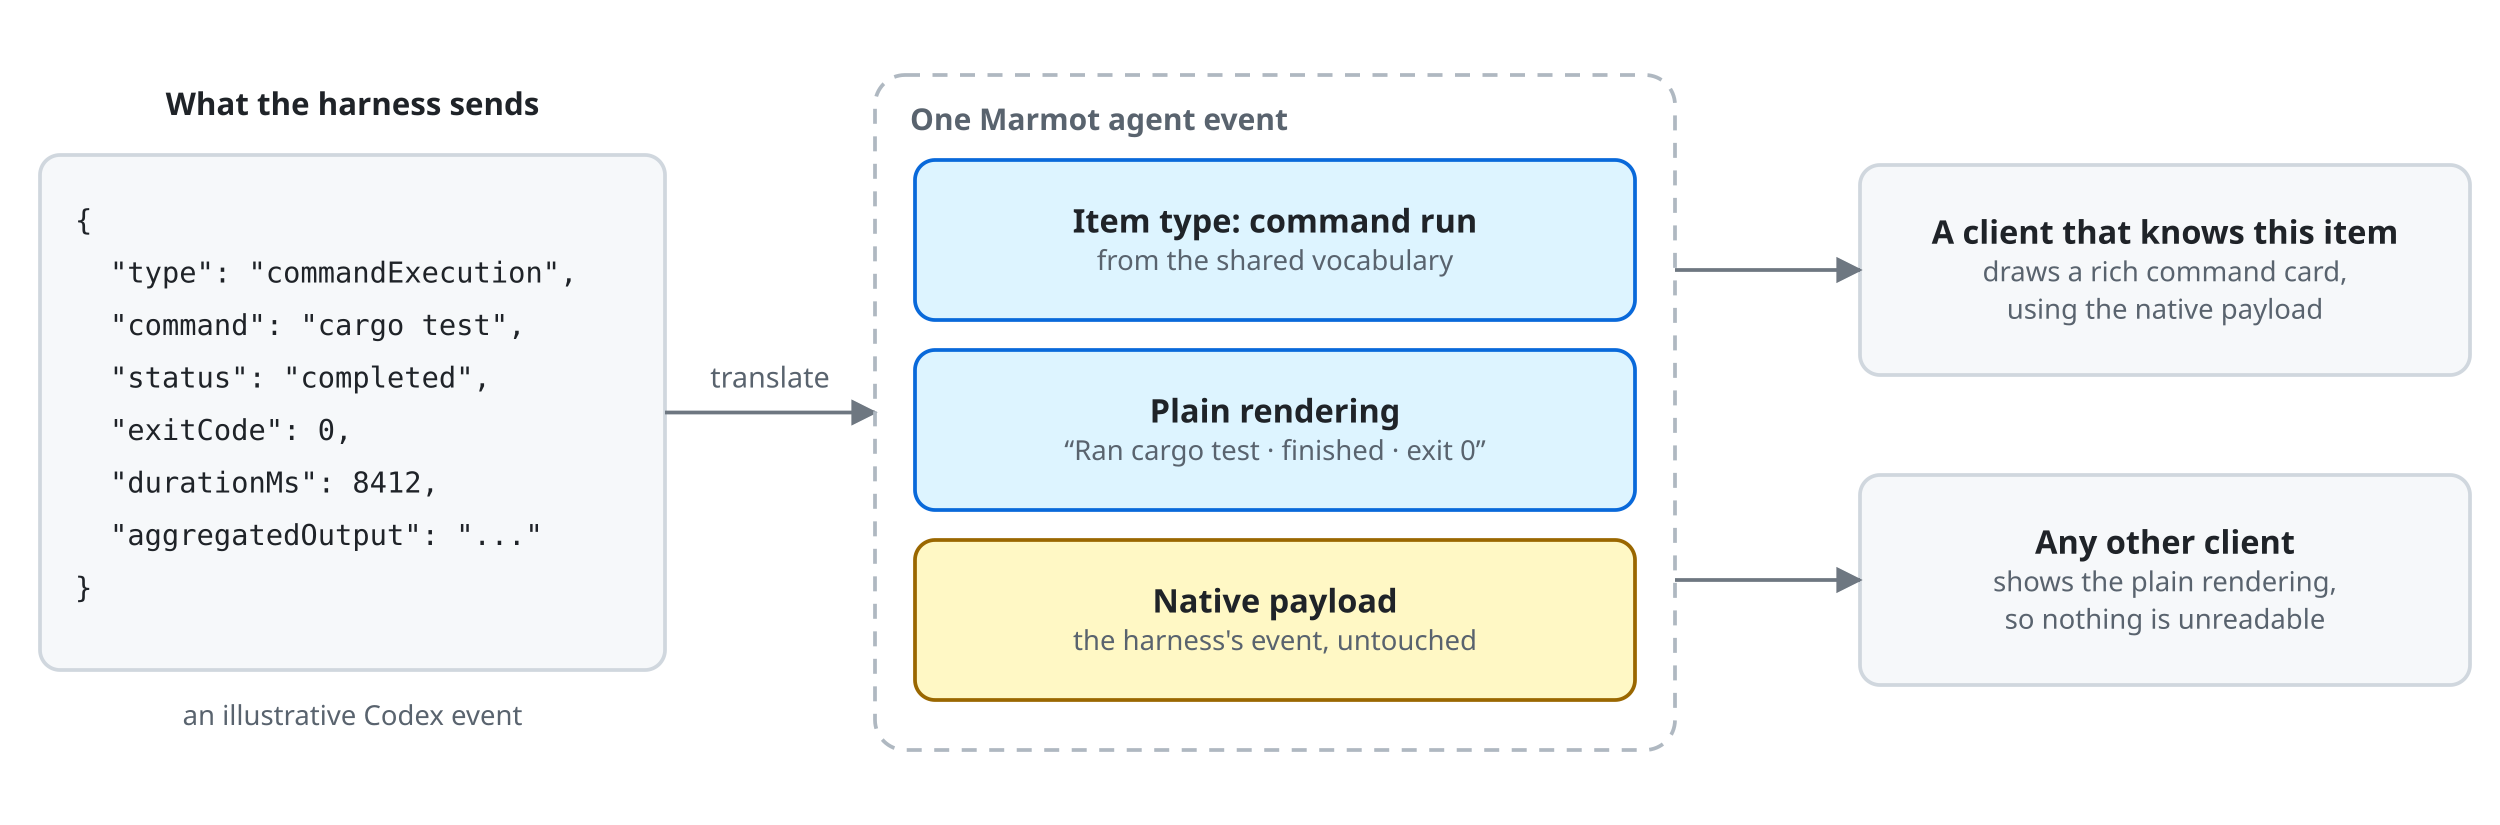
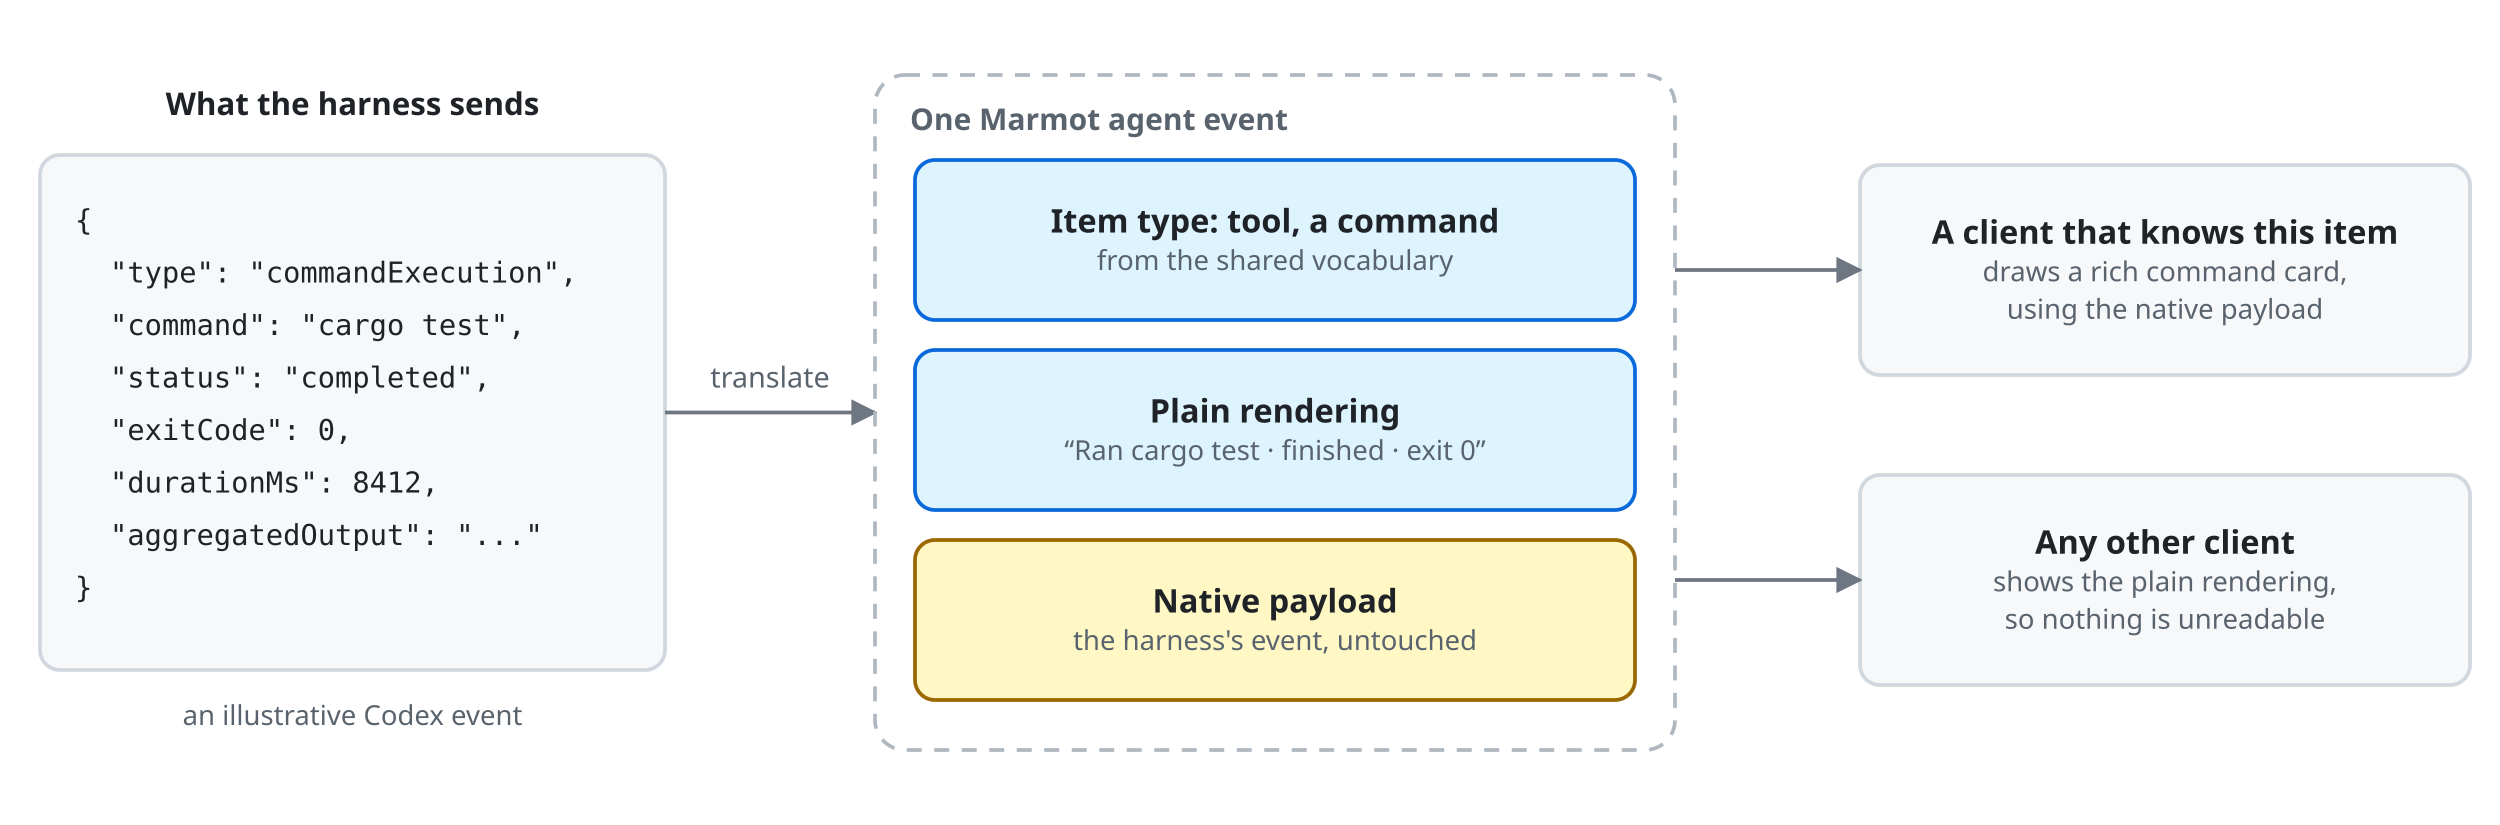
<svg xmlns="http://www.w3.org/2000/svg" viewBox="0 0 1000 330" width="1000" height="330" role="img" aria-label="A native harness event becomes one Marmot agent event with three parts: an item type from the shared vocabulary, a plain rendering any client can show, and the untouched native payload.">
  <defs>
    <marker id="arrow" viewBox="0 0 10 10" refX="9" refY="5" markerWidth="7" markerHeight="7" orient="auto-start-reverse">
      <path d="M0,0 L10,5 L0,10 z" fill="#6e7781" />
    </marker>
  </defs>
  <rect width="1000" height="330" fill="#ffffff" />
  <rect x="16" y="62" width="250" height="206" rx="8" fill="#f6f8fa" stroke="#d0d7de" stroke-width="1.5" />
  <text x="141" y="46" font-family="-apple-system, BlinkMacSystemFont, 'Segoe UI', 'Noto Sans', Helvetica, Arial, sans-serif" font-size="12.5" font-weight="600" fill="#1f2328" text-anchor="middle">What the harness sends</text>
  <text x="30" y="92" font-family="ui-monospace, SFMono-Regular, 'SF Mono', Menlo, Consolas, monospace" font-size="11.5" font-weight="400" fill="#1f2328" text-anchor="start">{</text>
  <text x="44" y="113" font-family="ui-monospace, SFMono-Regular, 'SF Mono', Menlo, Consolas, monospace" font-size="11.5" font-weight="400" fill="#1f2328" text-anchor="start">"type": "commandExecution",</text>
  <text x="44" y="134" font-family="ui-monospace, SFMono-Regular, 'SF Mono', Menlo, Consolas, monospace" font-size="11.5" font-weight="400" fill="#1f2328" text-anchor="start">"command": "cargo test",</text>
  <text x="44" y="155" font-family="ui-monospace, SFMono-Regular, 'SF Mono', Menlo, Consolas, monospace" font-size="11.5" font-weight="400" fill="#1f2328" text-anchor="start">"status": "completed",</text>
  <text x="44" y="176" font-family="ui-monospace, SFMono-Regular, 'SF Mono', Menlo, Consolas, monospace" font-size="11.5" font-weight="400" fill="#1f2328" text-anchor="start">"exitCode": 0,</text>
  <text x="44" y="197" font-family="ui-monospace, SFMono-Regular, 'SF Mono', Menlo, Consolas, monospace" font-size="11.5" font-weight="400" fill="#1f2328" text-anchor="start">"durationMs": 8412,</text>
  <text x="44" y="218" font-family="ui-monospace, SFMono-Regular, 'SF Mono', Menlo, Consolas, monospace" font-size="11.5" font-weight="400" fill="#1f2328" text-anchor="start">"aggregatedOutput": "..."</text>
  <text x="30" y="239" font-family="ui-monospace, SFMono-Regular, 'SF Mono', Menlo, Consolas, monospace" font-size="11.5" font-weight="400" fill="#1f2328" text-anchor="start">}</text>
  <text x="141" y="290" font-family="-apple-system, BlinkMacSystemFont, 'Segoe UI', 'Noto Sans', Helvetica, Arial, sans-serif" font-size="11" font-weight="400" fill="#59636e" text-anchor="middle">an illustrative Codex event</text>
  <polyline points="266,165 350,165" fill="none" stroke="#6e7781" stroke-width="1.5" marker-end="url(#arrow)" />
  <text x="308" y="155" font-family="-apple-system, BlinkMacSystemFont, 'Segoe UI', 'Noto Sans', Helvetica, Arial, sans-serif" font-size="11.5" font-weight="400" fill="#59636e" text-anchor="middle">translate</text>
  <rect x="350" y="30" width="320" height="270" rx="12" fill="none" stroke="#afb8c1" stroke-width="1.5" stroke-dasharray="6 5" />
  <text x="364" y="52" font-family="-apple-system, BlinkMacSystemFont, 'Segoe UI', 'Noto Sans', Helvetica, Arial, sans-serif" font-size="12" font-weight="600" fill="#59636e" text-anchor="start">One Marmot agent event</text>
  <rect x="366" y="64" width="288" height="64" rx="8" fill="#ddf4ff" stroke="#0969da" stroke-width="1.5" />
-   <text x="510.0" y="93.0" font-family="-apple-system, BlinkMacSystemFont, 'Segoe UI', 'Noto Sans', Helvetica, Arial, sans-serif" font-size="13" font-weight="600" fill="#1f2328" text-anchor="middle">Item type: command run</text>
+   <text x="510.0" y="93.0" font-family="-apple-system, BlinkMacSystemFont, 'Segoe UI', 'Noto Sans', Helvetica, Arial, sans-serif" font-size="13" font-weight="600" fill="#1f2328" text-anchor="middle">Item type: tool, a command</text>
  <text x="510.0" y="108.0" font-family="-apple-system, BlinkMacSystemFont, 'Segoe UI', 'Noto Sans', Helvetica, Arial, sans-serif" font-size="11" font-weight="400" fill="#59636e" text-anchor="middle">from the shared vocabulary</text>
  <rect x="366" y="140" width="288" height="64" rx="8" fill="#ddf4ff" stroke="#0969da" stroke-width="1.5" />
  <text x="510.0" y="169.0" font-family="-apple-system, BlinkMacSystemFont, 'Segoe UI', 'Noto Sans', Helvetica, Arial, sans-serif" font-size="13" font-weight="600" fill="#1f2328" text-anchor="middle">Plain rendering</text>
  <text x="510.0" y="184.0" font-family="-apple-system, BlinkMacSystemFont, 'Segoe UI', 'Noto Sans', Helvetica, Arial, sans-serif" font-size="11" font-weight="400" fill="#59636e" text-anchor="middle">“Ran cargo test · finished · exit 0”</text>
  <rect x="366" y="216" width="288" height="64" rx="8" fill="#fff8c5" stroke="#9a6700" stroke-width="1.5" />
  <text x="510.0" y="245.0" font-family="-apple-system, BlinkMacSystemFont, 'Segoe UI', 'Noto Sans', Helvetica, Arial, sans-serif" font-size="13" font-weight="600" fill="#1f2328" text-anchor="middle">Native payload</text>
  <text x="510.0" y="260.0" font-family="-apple-system, BlinkMacSystemFont, 'Segoe UI', 'Noto Sans', Helvetica, Arial, sans-serif" font-size="11" font-weight="400" fill="#59636e" text-anchor="middle">the harness's event, untouched</text>
  <rect x="744" y="66" width="244" height="84" rx="8" fill="#f6f8fa" stroke="#d0d7de" stroke-width="1.5" />
  <text x="866.0" y="97.5" font-family="-apple-system, BlinkMacSystemFont, 'Segoe UI', 'Noto Sans', Helvetica, Arial, sans-serif" font-size="13" font-weight="600" fill="#1f2328" text-anchor="middle">A client that knows this item</text>
  <text x="866.0" y="112.5" font-family="-apple-system, BlinkMacSystemFont, 'Segoe UI', 'Noto Sans', Helvetica, Arial, sans-serif" font-size="11" font-weight="400" fill="#59636e" text-anchor="middle">draws a rich command card,</text>
  <text x="866.0" y="127.5" font-family="-apple-system, BlinkMacSystemFont, 'Segoe UI', 'Noto Sans', Helvetica, Arial, sans-serif" font-size="11" font-weight="400" fill="#59636e" text-anchor="middle">using the native payload</text>
  <rect x="744" y="190" width="244" height="84" rx="8" fill="#f6f8fa" stroke="#d0d7de" stroke-width="1.5" />
  <text x="866.0" y="221.5" font-family="-apple-system, BlinkMacSystemFont, 'Segoe UI', 'Noto Sans', Helvetica, Arial, sans-serif" font-size="13" font-weight="600" fill="#1f2328" text-anchor="middle">Any other client</text>
  <text x="866.0" y="236.5" font-family="-apple-system, BlinkMacSystemFont, 'Segoe UI', 'Noto Sans', Helvetica, Arial, sans-serif" font-size="11" font-weight="400" fill="#59636e" text-anchor="middle">shows the plain rendering,</text>
  <text x="866.0" y="251.5" font-family="-apple-system, BlinkMacSystemFont, 'Segoe UI', 'Noto Sans', Helvetica, Arial, sans-serif" font-size="11" font-weight="400" fill="#59636e" text-anchor="middle">so nothing is unreadable</text>
  <polyline points="670,108 744,108" fill="none" stroke="#6e7781" stroke-width="1.5" marker-end="url(#arrow)" />
  <polyline points="670,232 744,232" fill="none" stroke="#6e7781" stroke-width="1.5" marker-end="url(#arrow)" />
</svg>
